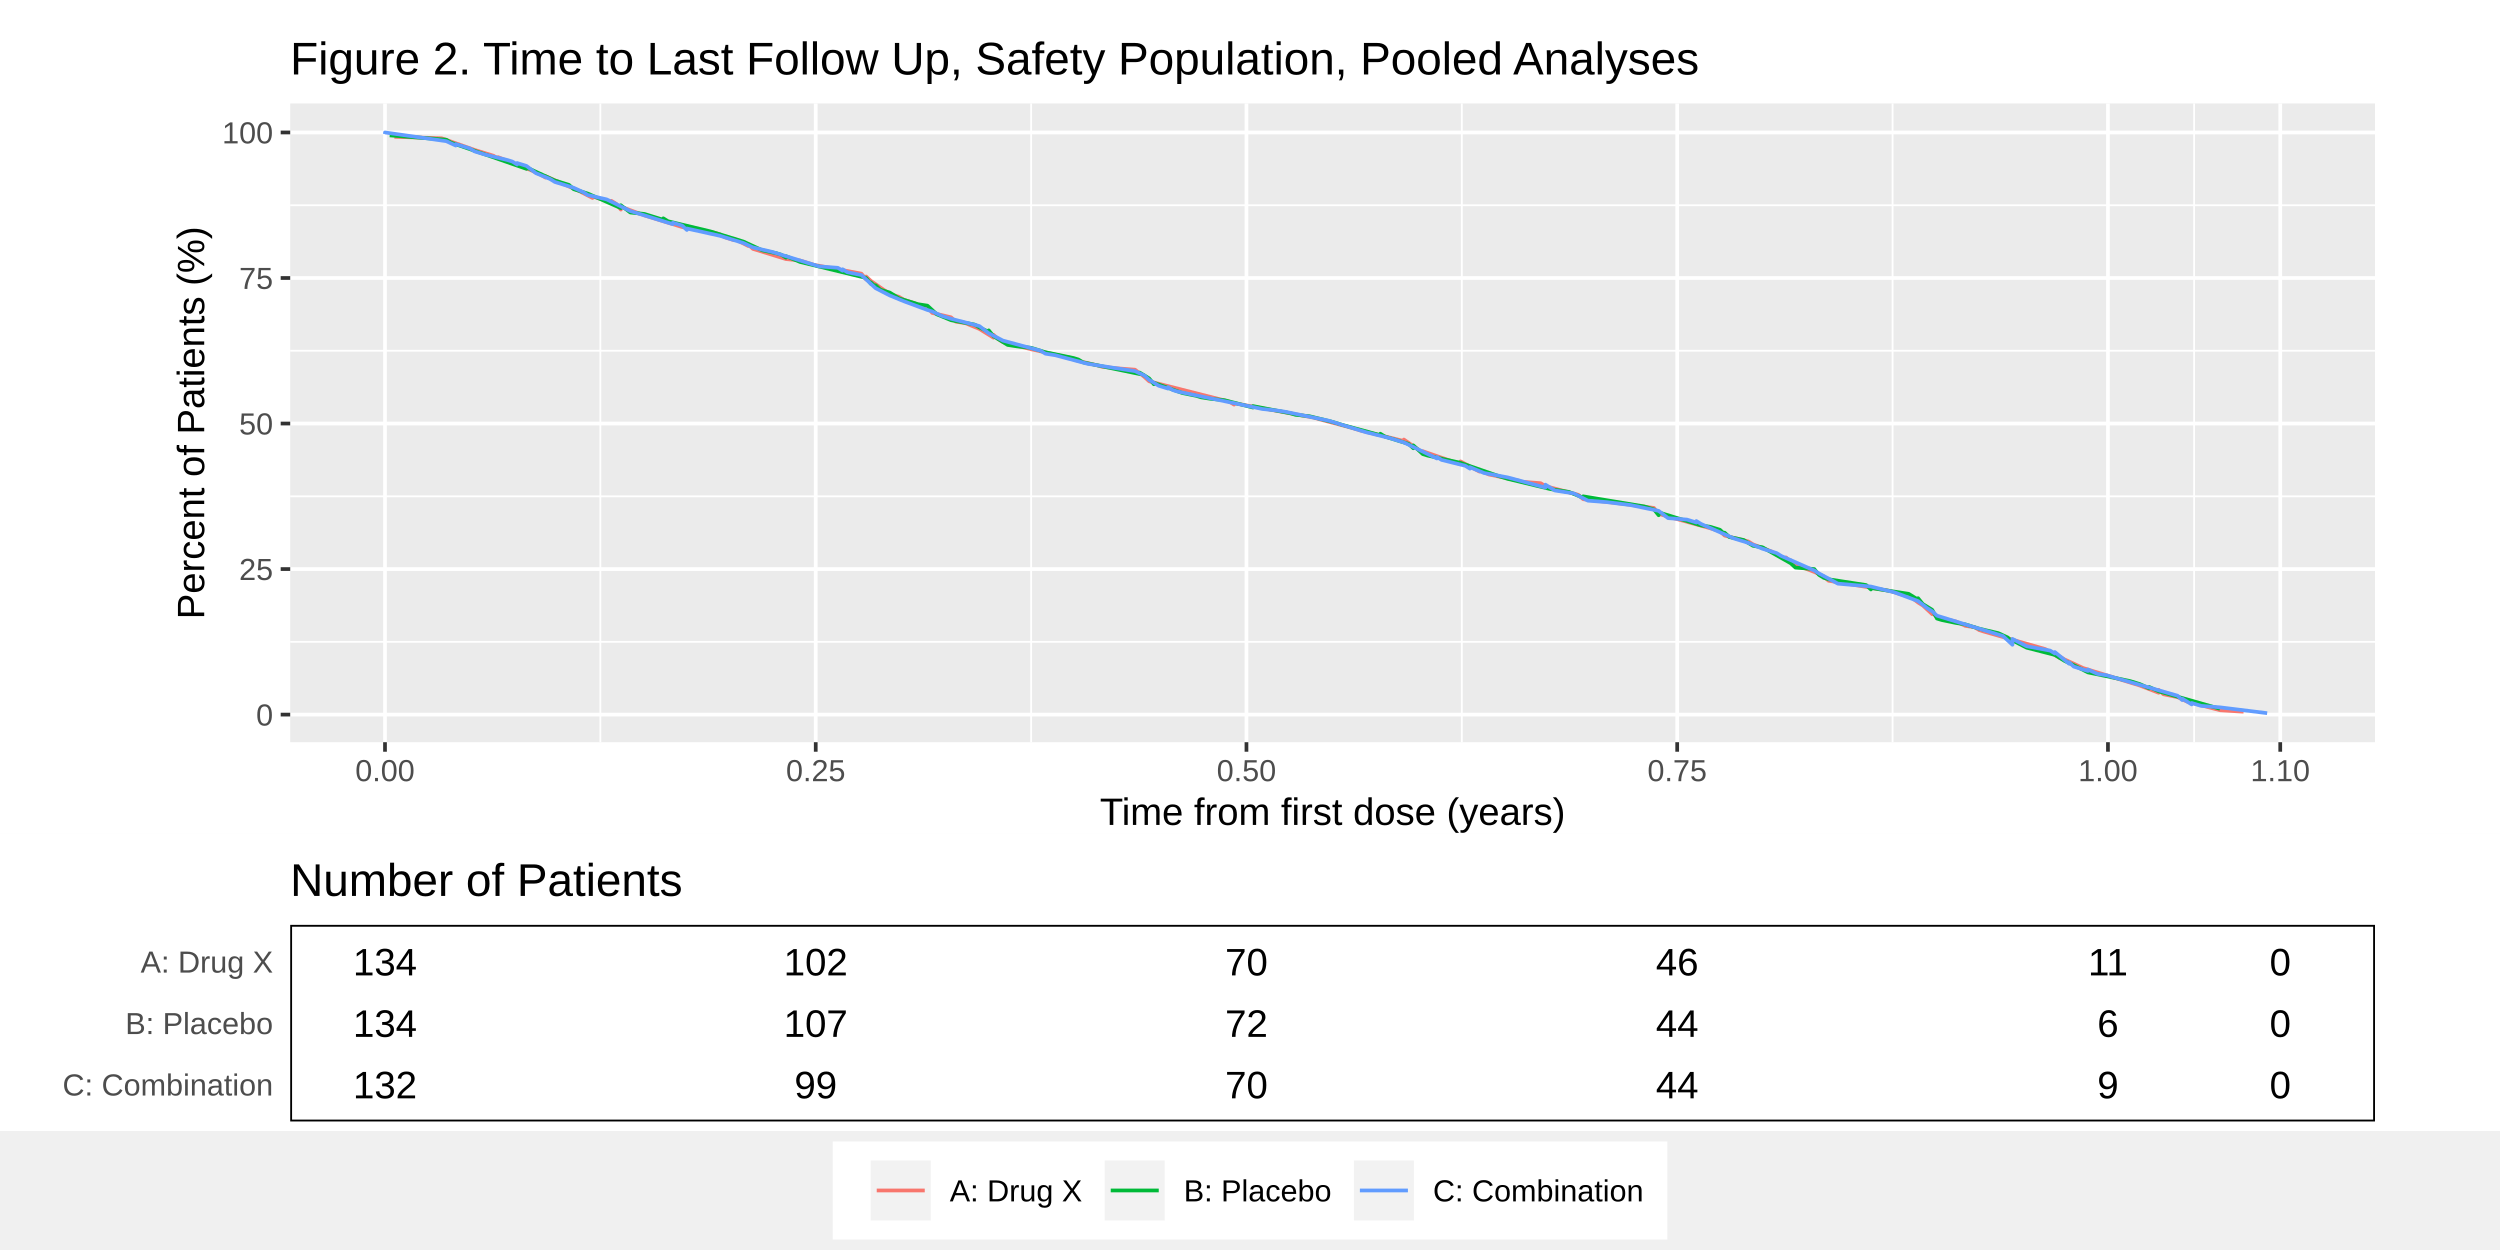
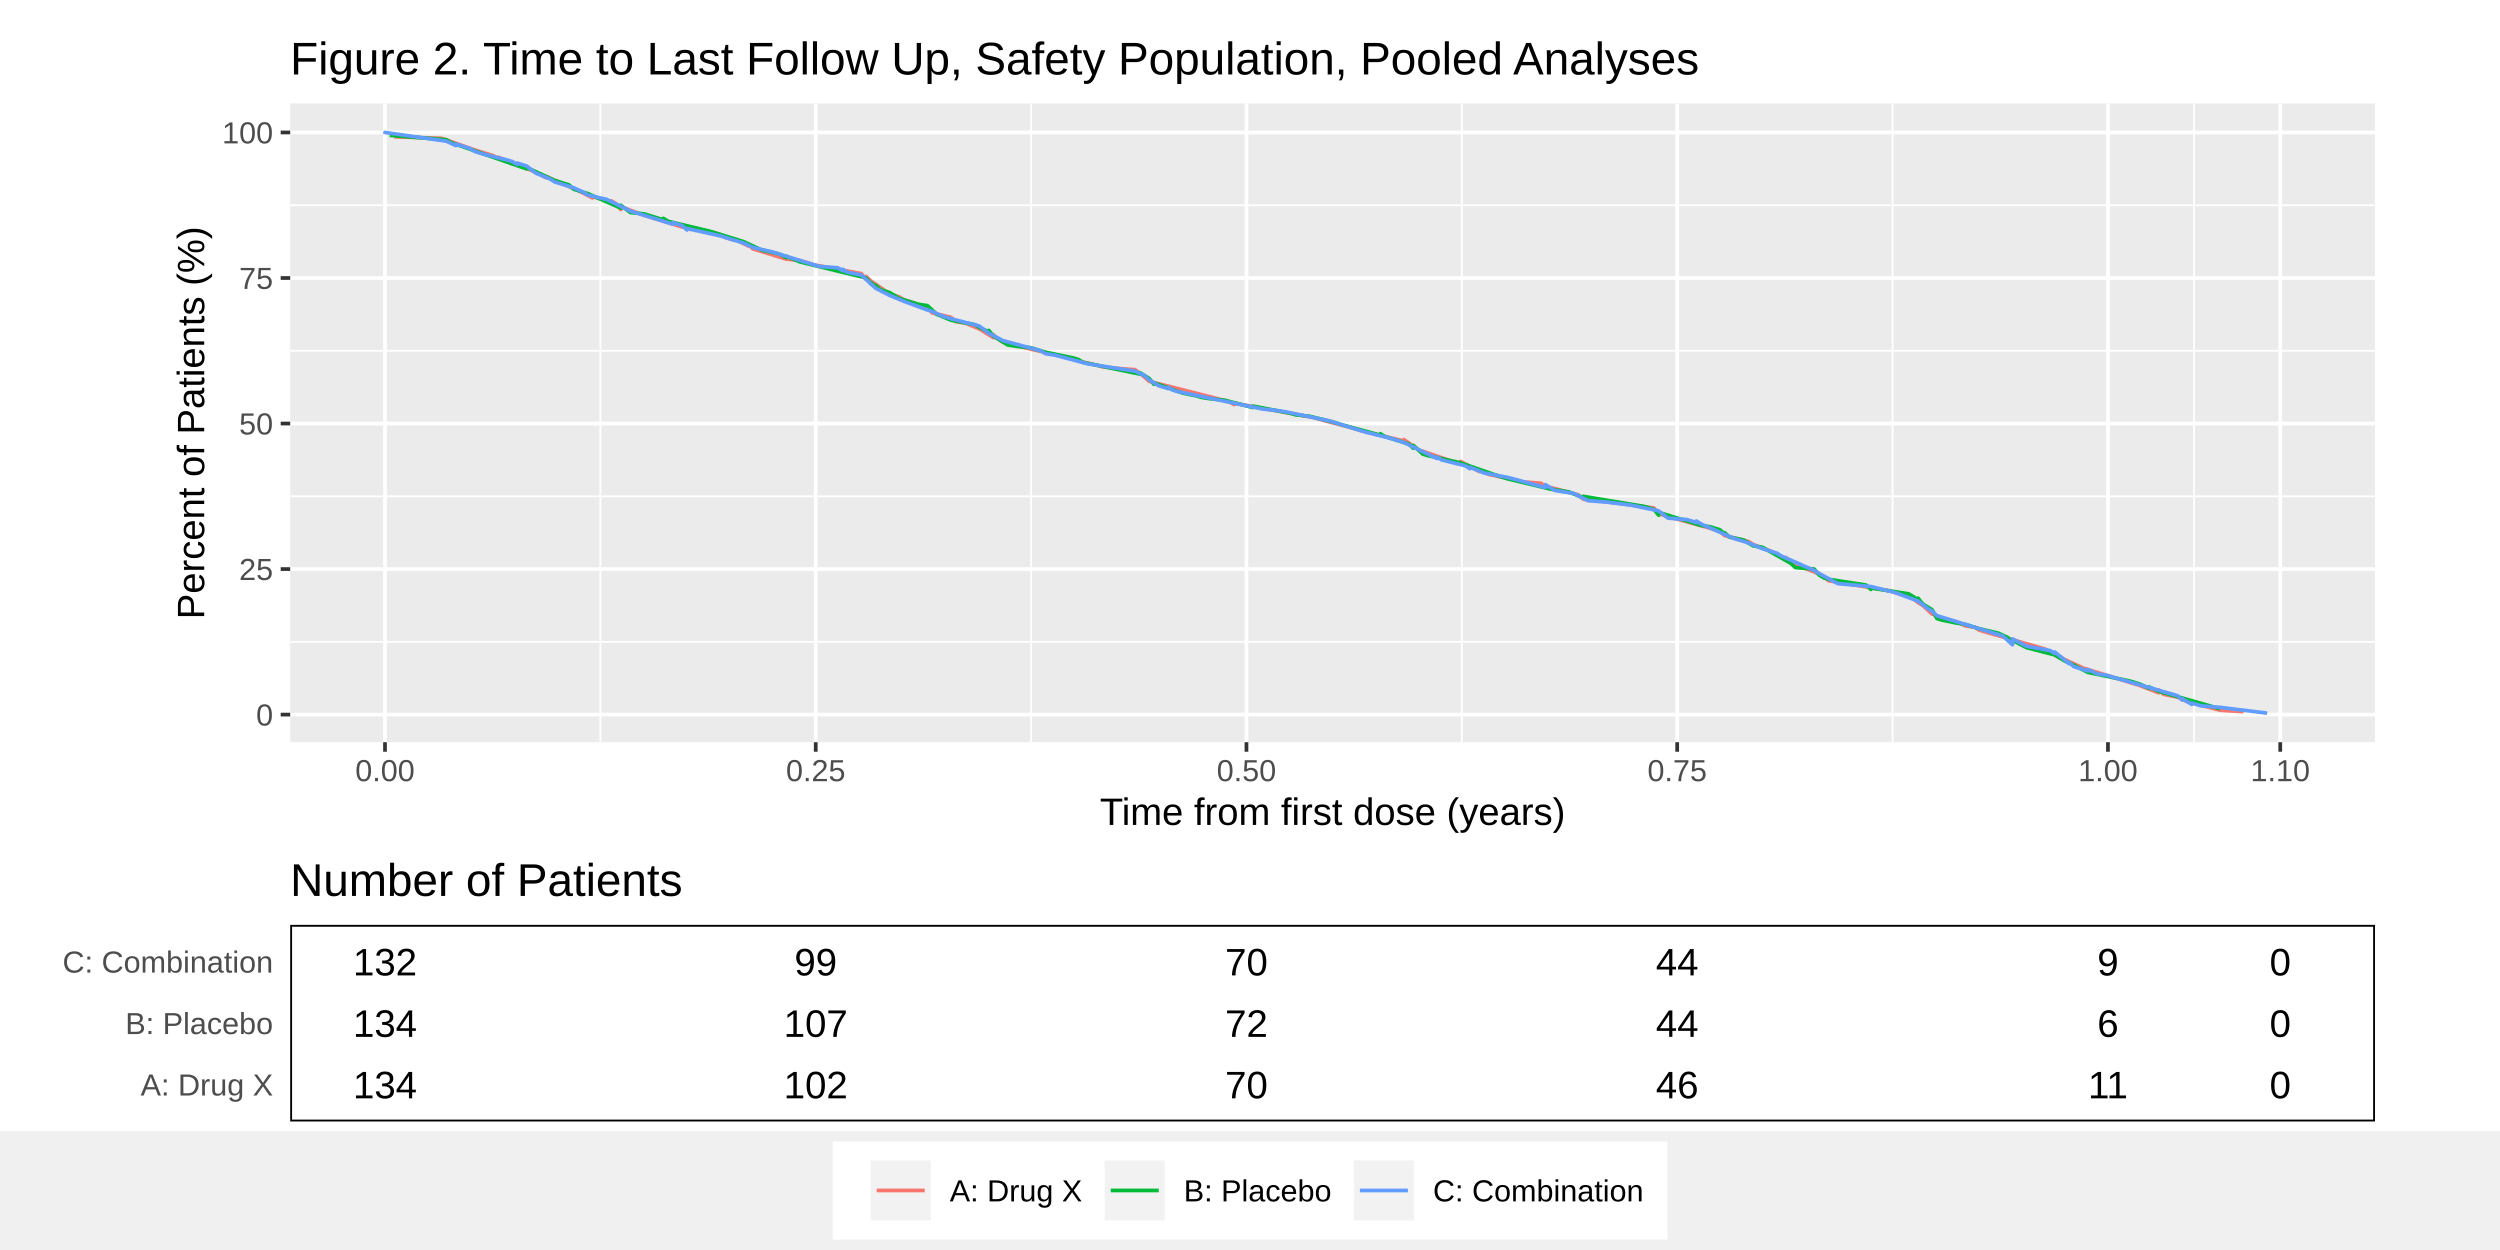
<svg xmlns="http://www.w3.org/2000/svg" class="svglite" width="720.00pt" height="360.00pt" viewBox="0 0 720.00 360.00">
  <defs>
    <style type="text/css">
    .svglite line, .svglite polyline, .svglite polygon, .svglite path, .svglite rect, .svglite circle {
      fill: none;
      stroke: #000000;
      stroke-linecap: round;
      stroke-linejoin: round;
      stroke-miterlimit: 10.00;
    }
    .svglite text {
      white-space: pre;
    }
  </style>
  </defs>
  <rect width="100%" height="100%" style="stroke: none; fill: none;" />
  <defs>
    <clipPath id="cpMC4wMHw3MjAuMDB8MC4wMHwzNjAuMDA=">
      <rect x="0.00" y="0.00" width="720.00" height="360.00" />
    </clipPath>
  </defs>
  <g clip-path="url(#cpMC4wMHw3MjAuMDB8MC4wMHwzNjAuMDA=)">
</g>
  <defs>
    <clipPath id="cpMC4wMHw3MjAuMDB8MC4wMHwyNDAuMDA=">
      <rect x="0.00" y="0.00" width="720.00" height="240.00" />
    </clipPath>
  </defs>
  <g clip-path="url(#cpMC4wMHw3MjAuMDB8MC4wMHwyNDAuMDA=)">
    <rect x="0.00" y="-0" width="720.00" height="240.00" style="stroke-width: 1.07; stroke: #FFFFFF; fill: #FFFFFF;" />
  </g>
  <g clip-path="url(#cpMC4wMHw3MjAuMDB8MC4wMHwzNjAuMDA=)">
</g>
  <defs>
    <clipPath id="cpODMuNTh8Njg0LjAwfDI5Ljc5fDIxMy43NQ==">
      <rect x="83.58" y="29.79" width="600.42" height="183.97" />
    </clipPath>
  </defs>
  <g clip-path="url(#cpODMuNTh8Njg0LjAwfDI5Ljc5fDIxMy43NQ==)">
    <rect x="83.58" y="29.79" width="600.42" height="183.97" style="stroke-width: 1.07; stroke: none; fill: #EBEBEB;" />
    <polyline points="83.58,184.85 684.00,184.85 " style="stroke-width: 0.53; stroke: #FFFFFF; stroke-linecap: butt;" />
    <polyline points="83.58,142.94 684.00,142.94 " style="stroke-width: 0.53; stroke: #FFFFFF; stroke-linecap: butt;" />
    <polyline points="83.58,101.02 684.00,101.02 " style="stroke-width: 0.53; stroke: #FFFFFF; stroke-linecap: butt;" />
    <polyline points="83.58,59.11 684.00,59.11 " style="stroke-width: 0.53; stroke: #FFFFFF; stroke-linecap: butt;" />
    <polyline points="172.90,213.75 172.90,29.79 " style="stroke-width: 0.53; stroke: #FFFFFF; stroke-linecap: butt;" />
    <polyline points="296.96,213.75 296.96,29.79 " style="stroke-width: 0.53; stroke: #FFFFFF; stroke-linecap: butt;" />
    <polyline points="421.01,213.75 421.01,29.79 " style="stroke-width: 0.53; stroke: #FFFFFF; stroke-linecap: butt;" />
    <polyline points="545.06,213.75 545.06,29.79 " style="stroke-width: 0.53; stroke: #FFFFFF; stroke-linecap: butt;" />
    <polyline points="631.90,213.75 631.90,29.79 " style="stroke-width: 0.53; stroke: #FFFFFF; stroke-linecap: butt;" />
    <polyline points="83.58,205.81 684.00,205.81 " style="stroke-width: 1.07; stroke: #FFFFFF; stroke-linecap: butt;" />
    <polyline points="83.58,163.89 684.00,163.89 " style="stroke-width: 1.07; stroke: #FFFFFF; stroke-linecap: butt;" />
    <polyline points="83.58,121.98 684.00,121.98 " style="stroke-width: 1.07; stroke: #FFFFFF; stroke-linecap: butt;" />
    <polyline points="83.58,80.06 684.00,80.06 " style="stroke-width: 1.07; stroke: #FFFFFF; stroke-linecap: butt;" />
    <polyline points="83.58,38.15 684.00,38.15 " style="stroke-width: 1.07; stroke: #FFFFFF; stroke-linecap: butt;" />
    <polyline points="110.88,213.75 110.88,29.79 " style="stroke-width: 1.07; stroke: #FFFFFF; stroke-linecap: butt;" />
    <polyline points="234.93,213.75 234.93,29.79 " style="stroke-width: 1.07; stroke: #FFFFFF; stroke-linecap: butt;" />
    <polyline points="358.98,213.75 358.98,29.79 " style="stroke-width: 1.07; stroke: #FFFFFF; stroke-linecap: butt;" />
    <polyline points="483.03,213.75 483.03,29.79 " style="stroke-width: 1.07; stroke: #FFFFFF; stroke-linecap: butt;" />
    <polyline points="607.09,213.75 607.09,29.79 " style="stroke-width: 1.07; stroke: #FFFFFF; stroke-linecap: butt;" />
    <polyline points="656.71,213.75 656.71,29.79 " style="stroke-width: 1.07; stroke: #FFFFFF; stroke-linecap: butt;" />
    <polyline points="113.59,39.41 127.18,39.82 136.69,43.18 142.12,44.85 143.48,45.69 143.48,45.27 152.99,49.05 155.71,50.30 157.07,51.14 157.07,50.72 166.58,54.91 170.65,57.01 170.65,56.59 176.09,58.27 176.09,57.85 177.45,58.69 178.80,60.36 178.80,59.52 185.60,62.04 196.46,65.39 205.97,67.07 207.33,67.49 208.69,68.33 211.41,69.17 211.41,68.75 215.48,70.84 215.48,70.42 216.84,71.68 226.35,74.61 230.43,75.03 233.15,75.87 234.50,76.29 248.09,78.81 249.45,80.48 249.45,79.64 250.81,80.90 256.24,84.67 258.96,85.51 260.32,86.35 263.03,87.19 267.11,88.87 267.11,88.45 268.47,90.12 273.90,91.38 275.26,92.64 277.98,93.06 282.05,94.73 286.13,97.25 286.13,96.41 287.49,97.67 288.85,98.51 290.20,98.93 297.00,100.60 306.51,102.70 310.58,103.95 316.02,105.21 317.38,105.63 321.45,106.05 326.89,106.47 329.60,108.57 330.96,109.82 354.06,115.69 355.42,116.53 355.42,116.11 378.51,120.30 379.87,120.72 389.38,123.24 390.74,123.66 392.10,124.07 404.32,127.01 404.32,126.59 409.76,130.36 409.76,129.94 420.63,133.71 420.63,132.88 426.06,135.81 426.06,135.39 428.78,136.65 436.93,138.33 438.29,138.74 443.72,139.16 445.08,140.00 454.59,142.52 455.95,143.77 466.82,145.03 476.33,146.29 477.69,147.97 480.40,148.80 492.63,152.16 495.35,153.00 496.70,154.25 503.50,155.93 504.86,156.77 510.29,158.86 511.65,159.70 514.37,160.96 514.37,160.54 515.72,161.80 515.72,161.38 517.08,163.06 517.08,162.64 522.52,164.73 525.23,165.99 526.59,167.25 529.31,167.67 544.25,170.18 549.69,171.86 549.69,171.44 552.41,173.53 553.76,174.37 556.48,176.89 556.48,176.47 557.84,177.73 563.27,178.98 565.99,180.24 568.71,180.66 570.07,181.50 571.43,181.92 589.09,186.95 593.16,189.46 593.16,189.04 594.52,189.88 599.95,192.40 609.46,195.33 610.82,195.75 613.54,196.59 616.26,197.43 621.69,199.52 621.69,198.68 623.05,199.94 627.13,200.78 629.84,202.04 639.35,204.55 646.15,204.97 " style="stroke-width: 1.07; stroke: #F8766D; stroke-linecap: butt;" />
    <polyline points="112.23,38.99 128.54,40.24 129.90,41.08 151.63,48.63 151.63,48.21 154.35,49.47 159.78,51.98 162.50,52.82 163.86,53.24 165.22,54.49 169.29,55.75 178.80,59.94 178.80,59.11 181.52,61.20 185.60,61.62 188.31,62.46 191.03,63.30 191.03,62.88 192.39,63.72 204.62,66.65 214.13,69.58 219.56,72.10 223.64,72.94 224.99,73.36 226.35,74.20 226.35,73.78 230.43,75.45 249.45,80.06 250.81,81.74 250.81,81.32 252.17,82.58 252.17,82.16 253.52,83.42 254.88,83.84 256.24,84.25 258.96,85.93 264.39,87.61 267.11,88.03 269.83,90.54 273.90,92.22 280.69,93.48 282.05,94.31 284.77,95.57 284.77,95.15 286.13,96.83 290.20,99.34 292.92,99.76 297.00,100.18 301.07,101.44 309.22,103.12 310.58,103.54 311.94,104.37 328.24,107.73 328.24,107.31 330.96,108.98 332.32,110.66 332.32,110.24 340.47,113.18 344.55,114.01 345.91,114.43 348.62,114.85 352.70,115.27 360.85,117.37 360.85,116.95 371.72,119.04 373.08,119.46 377.15,119.88 383.94,121.56 386.66,122.40 397.53,125.33 397.53,124.91 398.89,125.75 405.68,127.85 407.04,129.10 407.04,128.68 407.04,128.27 408.40,129.52 409.76,130.78 411.12,131.20 420.63,133.30 431.49,137.07 434.21,137.91 446.44,140.84 451.87,141.68 455.95,143.36 455.95,142.94 473.61,145.87 476.33,146.71 477.69,148.39 477.69,147.55 489.91,151.32 492.63,151.74 495.35,152.58 496.70,153.83 496.70,153.41 498.06,154.67 502.14,155.51 504.86,157.19 507.57,157.61 515.72,162.22 517.08,163.47 522.52,163.89 523.88,165.57 525.23,166.41 526.59,166.83 537.46,168.50 538.82,169.76 538.82,169.34 549.69,171.02 552.41,172.70 552.41,172.28 553.76,173.95 555.12,174.79 556.48,175.63 557.84,178.14 559.20,178.56 563.27,179.40 565.99,179.82 570.07,181.08 575.50,182.34 578.22,183.59 579.58,184.85 579.58,184.43 583.65,186.53 591.80,188.62 594.52,190.30 597.24,191.56 601.31,193.65 613.54,196.17 616.26,197.01 618.97,198.26 618.97,197.85 621.69,199.10 639.35,204.13 " style="stroke-width: 1.07; stroke: #00BA38; stroke-linecap: butt;" />
    <polyline points="110.88,38.57 110.88,38.15 128.54,40.66 131.25,41.92 131.25,41.50 133.97,42.34 135.33,42.76 136.69,43.60 138.05,44.02 139.41,44.44 146.20,46.11 147.56,46.53 148.92,47.37 148.92,46.95 151.63,47.79 154.35,49.88 158.43,51.56 159.78,52.40 163.86,53.66 165.22,54.08 167.94,55.33 169.29,56.17 174.73,57.43 181.52,60.78 193.75,64.55 193.75,64.14 196.46,64.97 197.82,66.23 197.82,65.81 207.33,67.91 214.13,70.00 216.84,71.26 222.28,72.52 235.86,76.71 241.30,77.13 242.66,77.97 242.66,77.55 244.01,78.39 248.09,79.22 252.17,83.00 256.24,85.09 260.32,86.77 267.11,89.28 268.47,89.70 271.19,90.96 273.90,91.80 282.05,93.90 284.77,95.99 288.85,98.09 299.71,101.02 301.07,101.86 303.79,102.28 313.30,104.79 326.89,106.89 329.60,108.15 330.96,109.40 333.68,111.08 336.40,111.92 336.40,111.50 337.75,112.34 339.11,112.76 343.19,113.60 363.57,117.79 367.64,118.21 370.36,118.63 382.59,121.14 385.30,121.98 388.02,122.82 393.45,124.49 400.25,126.17 404.32,127.43 413.83,132.04 413.83,131.62 415.19,132.46 421.98,134.13 423.34,134.97 423.34,134.55 427.42,136.23 434.21,137.49 445.08,140.42 445.08,139.58 447.80,141.26 453.23,142.10 457.31,144.19 462.74,144.61 469.53,145.45 477.69,147.13 480.40,149.22 485.84,149.64 488.55,150.48 488.55,150.06 489.91,150.90 499.42,155.09 503.50,156.35 507.57,158.03 508.93,158.44 511.65,159.28 513.01,160.12 522.52,164.31 523.88,165.15 529.31,168.09 538.82,168.92 545.61,170.60 552.41,173.12 555.12,175.21 556.48,176.05 557.84,177.31 575.50,182.76 576.86,183.17 579.58,185.69 579.58,185.27 579.58,184.01 583.65,186.11 590.44,187.37 591.80,188.20 591.80,187.79 595.88,191.14 595.88,190.72 597.24,191.98 601.31,193.23 601.31,192.82 604.03,194.07 606.75,194.49 608.11,194.91 627.13,200.36 628.48,201.62 628.48,201.20 631.20,202.87 631.20,202.46 633.92,203.29 639.35,203.71 652.94,205.39 " style="stroke-width: 1.07; stroke: #619CFF; stroke-linecap: butt;" />
  </g>
  <g clip-path="url(#cpMC4wMHw3MjAuMDB8MC4wMHwzNjAuMDA=)">
    <text x="78.65" y="208.96" text-anchor="end" style="font-size: 8.80px;fill: #4D4D4D; font-family: &quot;Arial&quot;;" textLength="4.90px" lengthAdjust="spacingAndGlyphs">0</text>
    <text x="78.65" y="167.04" text-anchor="end" style="font-size: 8.80px;fill: #4D4D4D; font-family: &quot;Arial&quot;;" textLength="9.79px" lengthAdjust="spacingAndGlyphs">25</text>
    <text x="78.65" y="125.13" text-anchor="end" style="font-size: 8.80px;fill: #4D4D4D; font-family: &quot;Arial&quot;;" textLength="9.79px" lengthAdjust="spacingAndGlyphs">50</text>
    <text x="78.65" y="83.21" text-anchor="end" style="font-size: 8.80px;fill: #4D4D4D; font-family: &quot;Arial&quot;;" textLength="9.79px" lengthAdjust="spacingAndGlyphs">75</text>
    <text x="78.65" y="41.30" text-anchor="end" style="font-size: 8.80px;fill: #4D4D4D; font-family: &quot;Arial&quot;;" textLength="14.69px" lengthAdjust="spacingAndGlyphs">100</text>
    <polyline points="80.84,205.81 83.58,205.81 " style="stroke-width: 1.07; stroke: #333333; stroke-linecap: butt;" />
    <polyline points="80.84,163.89 83.58,163.89 " style="stroke-width: 1.07; stroke: #333333; stroke-linecap: butt;" />
    <polyline points="80.84,121.98 83.58,121.98 " style="stroke-width: 1.07; stroke: #333333; stroke-linecap: butt;" />
    <polyline points="80.84,80.06 83.58,80.06 " style="stroke-width: 1.07; stroke: #333333; stroke-linecap: butt;" />
    <polyline points="80.84,38.15 83.58,38.15 " style="stroke-width: 1.07; stroke: #333333; stroke-linecap: butt;" />
    <polyline points="110.88,216.49 110.88,213.75 " style="stroke-width: 1.07; stroke: #333333; stroke-linecap: butt;" />
    <polyline points="234.93,216.49 234.93,213.75 " style="stroke-width: 1.07; stroke: #333333; stroke-linecap: butt;" />
    <polyline points="358.98,216.49 358.98,213.75 " style="stroke-width: 1.07; stroke: #333333; stroke-linecap: butt;" />
    <polyline points="483.03,216.49 483.03,213.75 " style="stroke-width: 1.07; stroke: #333333; stroke-linecap: butt;" />
    <polyline points="607.09,216.49 607.09,213.75 " style="stroke-width: 1.07; stroke: #333333; stroke-linecap: butt;" />
    <polyline points="656.71,216.49 656.71,213.75 " style="stroke-width: 1.07; stroke: #333333; stroke-linecap: butt;" />
    <text x="110.88" y="224.98" text-anchor="middle" style="font-size: 8.80px;fill: #4D4D4D; font-family: &quot;Arial&quot;;" textLength="17.14px" lengthAdjust="spacingAndGlyphs">0.00</text>
    <text x="234.93" y="224.98" text-anchor="middle" style="font-size: 8.80px;fill: #4D4D4D; font-family: &quot;Arial&quot;;" textLength="17.14px" lengthAdjust="spacingAndGlyphs">0.25</text>
    <text x="358.98" y="224.98" text-anchor="middle" style="font-size: 8.80px;fill: #4D4D4D; font-family: &quot;Arial&quot;;" textLength="17.14px" lengthAdjust="spacingAndGlyphs">0.50</text>
    <text x="483.03" y="224.98" text-anchor="middle" style="font-size: 8.80px;fill: #4D4D4D; font-family: &quot;Arial&quot;;" textLength="17.14px" lengthAdjust="spacingAndGlyphs">0.75</text>
    <text x="607.09" y="224.98" text-anchor="middle" style="font-size: 8.80px;fill: #4D4D4D; font-family: &quot;Arial&quot;;" textLength="17.14px" lengthAdjust="spacingAndGlyphs">1.00</text>
    <text x="656.71" y="224.98" text-anchor="middle" style="font-size: 8.80px;fill: #4D4D4D; font-family: &quot;Arial&quot;;" textLength="17.14px" lengthAdjust="spacingAndGlyphs">1.10</text>
    <text x="383.79" y="237.58" text-anchor="middle" style="font-size: 11.00px; font-family: &quot;Arial&quot;;" textLength="134.11px" lengthAdjust="spacingAndGlyphs">Time from first dose (years)</text>
    <text transform="translate(58.81,121.77) rotate(-90)" text-anchor="middle" style="font-size: 11.00px; font-family: &quot;Arial&quot;;" textLength="113.16px" lengthAdjust="spacingAndGlyphs">Percent of Patients (%)</text>
    <text x="83.58" y="21.45" style="font-size: 13.20px; font-family: &quot;Arial&quot;;" textLength="405.48px" lengthAdjust="spacingAndGlyphs">Figure 2. Time to Last Follow Up, Safety Population, Pooled Analyses</text>
  </g>
  <defs>
    <clipPath id="cpMC4wMHw3MjAuMDB8MjQwLjAwfDMyNS43MQ==">
      <rect x="0.00" y="240.00" width="720.00" height="85.71" />
    </clipPath>
  </defs>
  <g clip-path="url(#cpMC4wMHw3MjAuMDB8MjQwLjAwfDMyNS43MQ==)">
    <rect x="0.00" y="240.00" width="720.00" height="85.71" style="stroke-width: 1.07; stroke: #FFFFFF; fill: #FFFFFF;" />
  </g>
  <g clip-path="url(#cpMC4wMHw3MjAuMDB8MC4wMHwzNjAuMDA=)">
</g>
  <defs>
    <clipPath id="cpODMuNTh8Njg0LjAwfDI2Ni4zNnwzMjIuOTc=">
      <rect x="83.58" y="266.36" width="600.42" height="56.62" />
    </clipPath>
  </defs>
  <g clip-path="url(#cpODMuNTh8Njg0LjAwfDI2Ni4zNnwzMjIuOTc=)">
    <polyline points="172.90,322.97 172.90,266.36 " style="stroke-width: 0.53; stroke: #FFFFFF; stroke-linecap: butt;" />
    <polyline points="296.96,322.97 296.96,266.36 " style="stroke-width: 0.53; stroke: #FFFFFF; stroke-linecap: butt;" />
    <polyline points="421.01,322.97 421.01,266.36 " style="stroke-width: 0.53; stroke: #FFFFFF; stroke-linecap: butt;" />
    <polyline points="545.06,322.97 545.06,266.36 " style="stroke-width: 0.53; stroke: #FFFFFF; stroke-linecap: butt;" />
    <polyline points="631.90,322.97 631.90,266.36 " style="stroke-width: 0.53; stroke: #FFFFFF; stroke-linecap: butt;" />
    <polyline points="83.58,312.36 684.00,312.36 " style="stroke-width: 1.07; stroke: #FFFFFF; stroke-linecap: butt;" />
    <polyline points="83.58,294.67 684.00,294.67 " style="stroke-width: 1.07; stroke: #FFFFFF; stroke-linecap: butt;" />
    <polyline points="83.58,276.97 684.00,276.97 " style="stroke-width: 1.07; stroke: #FFFFFF; stroke-linecap: butt;" />
    <polyline points="110.88,322.97 110.88,266.36 " style="stroke-width: 1.07; stroke: #FFFFFF; stroke-linecap: butt;" />
    <polyline points="234.93,322.97 234.93,266.36 " style="stroke-width: 1.07; stroke: #FFFFFF; stroke-linecap: butt;" />
    <polyline points="358.98,322.97 358.98,266.36 " style="stroke-width: 1.07; stroke: #FFFFFF; stroke-linecap: butt;" />
    <polyline points="483.03,322.97 483.03,266.36 " style="stroke-width: 1.07; stroke: #FFFFFF; stroke-linecap: butt;" />
    <polyline points="607.09,322.97 607.09,266.36 " style="stroke-width: 1.07; stroke: #FFFFFF; stroke-linecap: butt;" />
    <polyline points="656.71,322.97 656.71,266.36 " style="stroke-width: 1.07; stroke: #FFFFFF; stroke-linecap: butt;" />
-     <text x="110.88" y="316.31" text-anchor="middle" style="font-size: 11.04px; font-family: &quot;Arial&quot;;" textLength="18.40px" lengthAdjust="spacingAndGlyphs">132</text>
-     <text x="234.93" y="316.31" text-anchor="middle" style="font-size: 11.04px; font-family: &quot;Arial&quot;;" textLength="12.27px" lengthAdjust="spacingAndGlyphs">99</text>
-     <text x="358.98" y="316.31" text-anchor="middle" style="font-size: 11.04px; font-family: &quot;Arial&quot;;" textLength="12.27px" lengthAdjust="spacingAndGlyphs">70</text>
-     <text x="483.03" y="316.31" text-anchor="middle" style="font-size: 11.04px; font-family: &quot;Arial&quot;;" textLength="12.27px" lengthAdjust="spacingAndGlyphs">44</text>
-     <text x="607.09" y="316.31" text-anchor="middle" style="font-size: 11.04px; font-family: &quot;Arial&quot;;" textLength="6.13px" lengthAdjust="spacingAndGlyphs">9</text>
-     <text x="656.71" y="316.31" text-anchor="middle" style="font-size: 11.04px; font-family: &quot;Arial&quot;;" textLength="6.13px" lengthAdjust="spacingAndGlyphs">0</text>
+     <text x="110.88" y="280.92" text-anchor="middle" style="font-size: 11.04px; font-family: &quot;Arial&quot;;" textLength="18.40px" lengthAdjust="spacingAndGlyphs">132</text>
+     <text x="234.93" y="280.92" text-anchor="middle" style="font-size: 11.04px; font-family: &quot;Arial&quot;;" textLength="12.27px" lengthAdjust="spacingAndGlyphs">99</text>
+     <text x="358.98" y="280.92" text-anchor="middle" style="font-size: 11.04px; font-family: &quot;Arial&quot;;" textLength="12.27px" lengthAdjust="spacingAndGlyphs">70</text>
+     <text x="483.03" y="280.92" text-anchor="middle" style="font-size: 11.04px; font-family: &quot;Arial&quot;;" textLength="12.27px" lengthAdjust="spacingAndGlyphs">44</text>
+     <text x="607.09" y="280.92" text-anchor="middle" style="font-size: 11.04px; font-family: &quot;Arial&quot;;" textLength="6.13px" lengthAdjust="spacingAndGlyphs">9</text>
+     <text x="656.71" y="280.92" text-anchor="middle" style="font-size: 11.04px; font-family: &quot;Arial&quot;;" textLength="6.13px" lengthAdjust="spacingAndGlyphs">0</text>
    <text x="110.88" y="298.62" text-anchor="middle" style="font-size: 11.04px; font-family: &quot;Arial&quot;;" textLength="18.40px" lengthAdjust="spacingAndGlyphs">134</text>
    <text x="234.93" y="298.62" text-anchor="middle" style="font-size: 11.04px; font-family: &quot;Arial&quot;;" textLength="18.40px" lengthAdjust="spacingAndGlyphs">107</text>
    <text x="358.98" y="298.62" text-anchor="middle" style="font-size: 11.04px; font-family: &quot;Arial&quot;;" textLength="12.27px" lengthAdjust="spacingAndGlyphs">72</text>
    <text x="483.03" y="298.62" text-anchor="middle" style="font-size: 11.04px; font-family: &quot;Arial&quot;;" textLength="12.27px" lengthAdjust="spacingAndGlyphs">44</text>
    <text x="607.09" y="298.62" text-anchor="middle" style="font-size: 11.04px; font-family: &quot;Arial&quot;;" textLength="6.13px" lengthAdjust="spacingAndGlyphs">6</text>
    <text x="656.71" y="298.62" text-anchor="middle" style="font-size: 11.04px; font-family: &quot;Arial&quot;;" textLength="6.13px" lengthAdjust="spacingAndGlyphs">0</text>
-     <text x="110.88" y="280.92" text-anchor="middle" style="font-size: 11.04px; font-family: &quot;Arial&quot;;" textLength="18.40px" lengthAdjust="spacingAndGlyphs">134</text>
-     <text x="234.93" y="280.92" text-anchor="middle" style="font-size: 11.04px; font-family: &quot;Arial&quot;;" textLength="18.40px" lengthAdjust="spacingAndGlyphs">102</text>
-     <text x="358.98" y="280.92" text-anchor="middle" style="font-size: 11.04px; font-family: &quot;Arial&quot;;" textLength="12.27px" lengthAdjust="spacingAndGlyphs">70</text>
-     <text x="483.03" y="280.92" text-anchor="middle" style="font-size: 11.04px; font-family: &quot;Arial&quot;;" textLength="12.27px" lengthAdjust="spacingAndGlyphs">46</text>
-     <text x="607.09" y="280.92" text-anchor="middle" style="font-size: 11.04px; font-family: &quot;Arial&quot;;" textLength="11.45px" lengthAdjust="spacingAndGlyphs">11</text>
-     <text x="656.71" y="280.92" text-anchor="middle" style="font-size: 11.04px; font-family: &quot;Arial&quot;;" textLength="6.13px" lengthAdjust="spacingAndGlyphs">0</text>
+     <text x="110.88" y="316.31" text-anchor="middle" style="font-size: 11.04px; font-family: &quot;Arial&quot;;" textLength="18.40px" lengthAdjust="spacingAndGlyphs">134</text>
+     <text x="234.93" y="316.31" text-anchor="middle" style="font-size: 11.04px; font-family: &quot;Arial&quot;;" textLength="18.40px" lengthAdjust="spacingAndGlyphs">102</text>
+     <text x="358.98" y="316.31" text-anchor="middle" style="font-size: 11.04px; font-family: &quot;Arial&quot;;" textLength="12.27px" lengthAdjust="spacingAndGlyphs">70</text>
+     <text x="483.03" y="316.31" text-anchor="middle" style="font-size: 11.04px; font-family: &quot;Arial&quot;;" textLength="12.27px" lengthAdjust="spacingAndGlyphs">46</text>
+     <text x="607.09" y="316.31" text-anchor="middle" style="font-size: 11.04px; font-family: &quot;Arial&quot;;" textLength="11.45px" lengthAdjust="spacingAndGlyphs">11</text>
+     <text x="656.71" y="316.31" text-anchor="middle" style="font-size: 11.04px; font-family: &quot;Arial&quot;;" textLength="6.13px" lengthAdjust="spacingAndGlyphs">0</text>
    <rect x="83.58" y="266.36" width="600.42" height="56.62" style="stroke-width: 1.07;" />
  </g>
  <g clip-path="url(#cpMC4wMHw3MjAuMDB8MC4wMHwzNjAuMDA=)">
-     <text x="78.65" y="315.51" text-anchor="end" style="font-size: 8.80px;fill: #4D4D4D; font-family: &quot;Arial&quot;;" textLength="60.65px" lengthAdjust="spacingAndGlyphs">C: Combination</text>
+     <text x="78.65" y="315.51" text-anchor="end" style="font-size: 8.80px;fill: #4D4D4D; font-family: &quot;Arial&quot;;" textLength="38.15px" lengthAdjust="spacingAndGlyphs">A: Drug X</text>
    <text x="78.65" y="297.82" text-anchor="end" style="font-size: 8.80px;fill: #4D4D4D; font-family: &quot;Arial&quot;;" textLength="42.57px" lengthAdjust="spacingAndGlyphs">B: Placebo</text>
-     <text x="78.65" y="280.12" text-anchor="end" style="font-size: 8.80px;fill: #4D4D4D; font-family: &quot;Arial&quot;;" textLength="38.15px" lengthAdjust="spacingAndGlyphs">A: Drug X</text>
+     <text x="78.65" y="280.12" text-anchor="end" style="font-size: 8.80px;fill: #4D4D4D; font-family: &quot;Arial&quot;;" textLength="60.65px" lengthAdjust="spacingAndGlyphs">C: Combination</text>
    <text x="83.58" y="258.02" style="font-size: 13.20px; font-family: &quot;Arial&quot;;" textLength="112.91px" lengthAdjust="spacingAndGlyphs">Number of Patients</text>
    <rect x="239.82" y="328.74" width="240.37" height="28.24" style="stroke-width: 1.07; stroke: none; fill: #FFFFFF;" />
    <rect x="250.77" y="334.22" width="17.28" height="17.28" style="stroke-width: 1.07; stroke: none; fill: #F2F2F2;" />
    <line x1="252.50" y1="342.86" x2="266.33" y2="342.86" style="stroke-width: 1.07; stroke: #F8766D; stroke-linecap: butt;" />
    <rect x="318.16" y="334.22" width="17.28" height="17.28" style="stroke-width: 1.07; stroke: none; fill: #F2F2F2;" />
    <line x1="319.89" y1="342.86" x2="333.72" y2="342.86" style="stroke-width: 1.07; stroke: #00BA38; stroke-linecap: butt;" />
    <rect x="389.93" y="334.22" width="17.28" height="17.28" style="stroke-width: 1.07; stroke: none; fill: #F2F2F2;" />
    <line x1="391.65" y1="342.86" x2="405.48" y2="342.86" style="stroke-width: 1.07; stroke: #619CFF; stroke-linecap: butt;" />
    <text x="273.53" y="346.01" style="font-size: 8.80px; font-family: &quot;Arial&quot;;" textLength="38.15px" lengthAdjust="spacingAndGlyphs">A: Drug X</text>
    <text x="340.92" y="346.01" style="font-size: 8.80px; font-family: &quot;Arial&quot;;" textLength="42.57px" lengthAdjust="spacingAndGlyphs">B: Placebo</text>
    <text x="412.69" y="346.01" style="font-size: 8.80px; font-family: &quot;Arial&quot;;" textLength="60.65px" lengthAdjust="spacingAndGlyphs">C: Combination</text>
  </g>
</svg>
